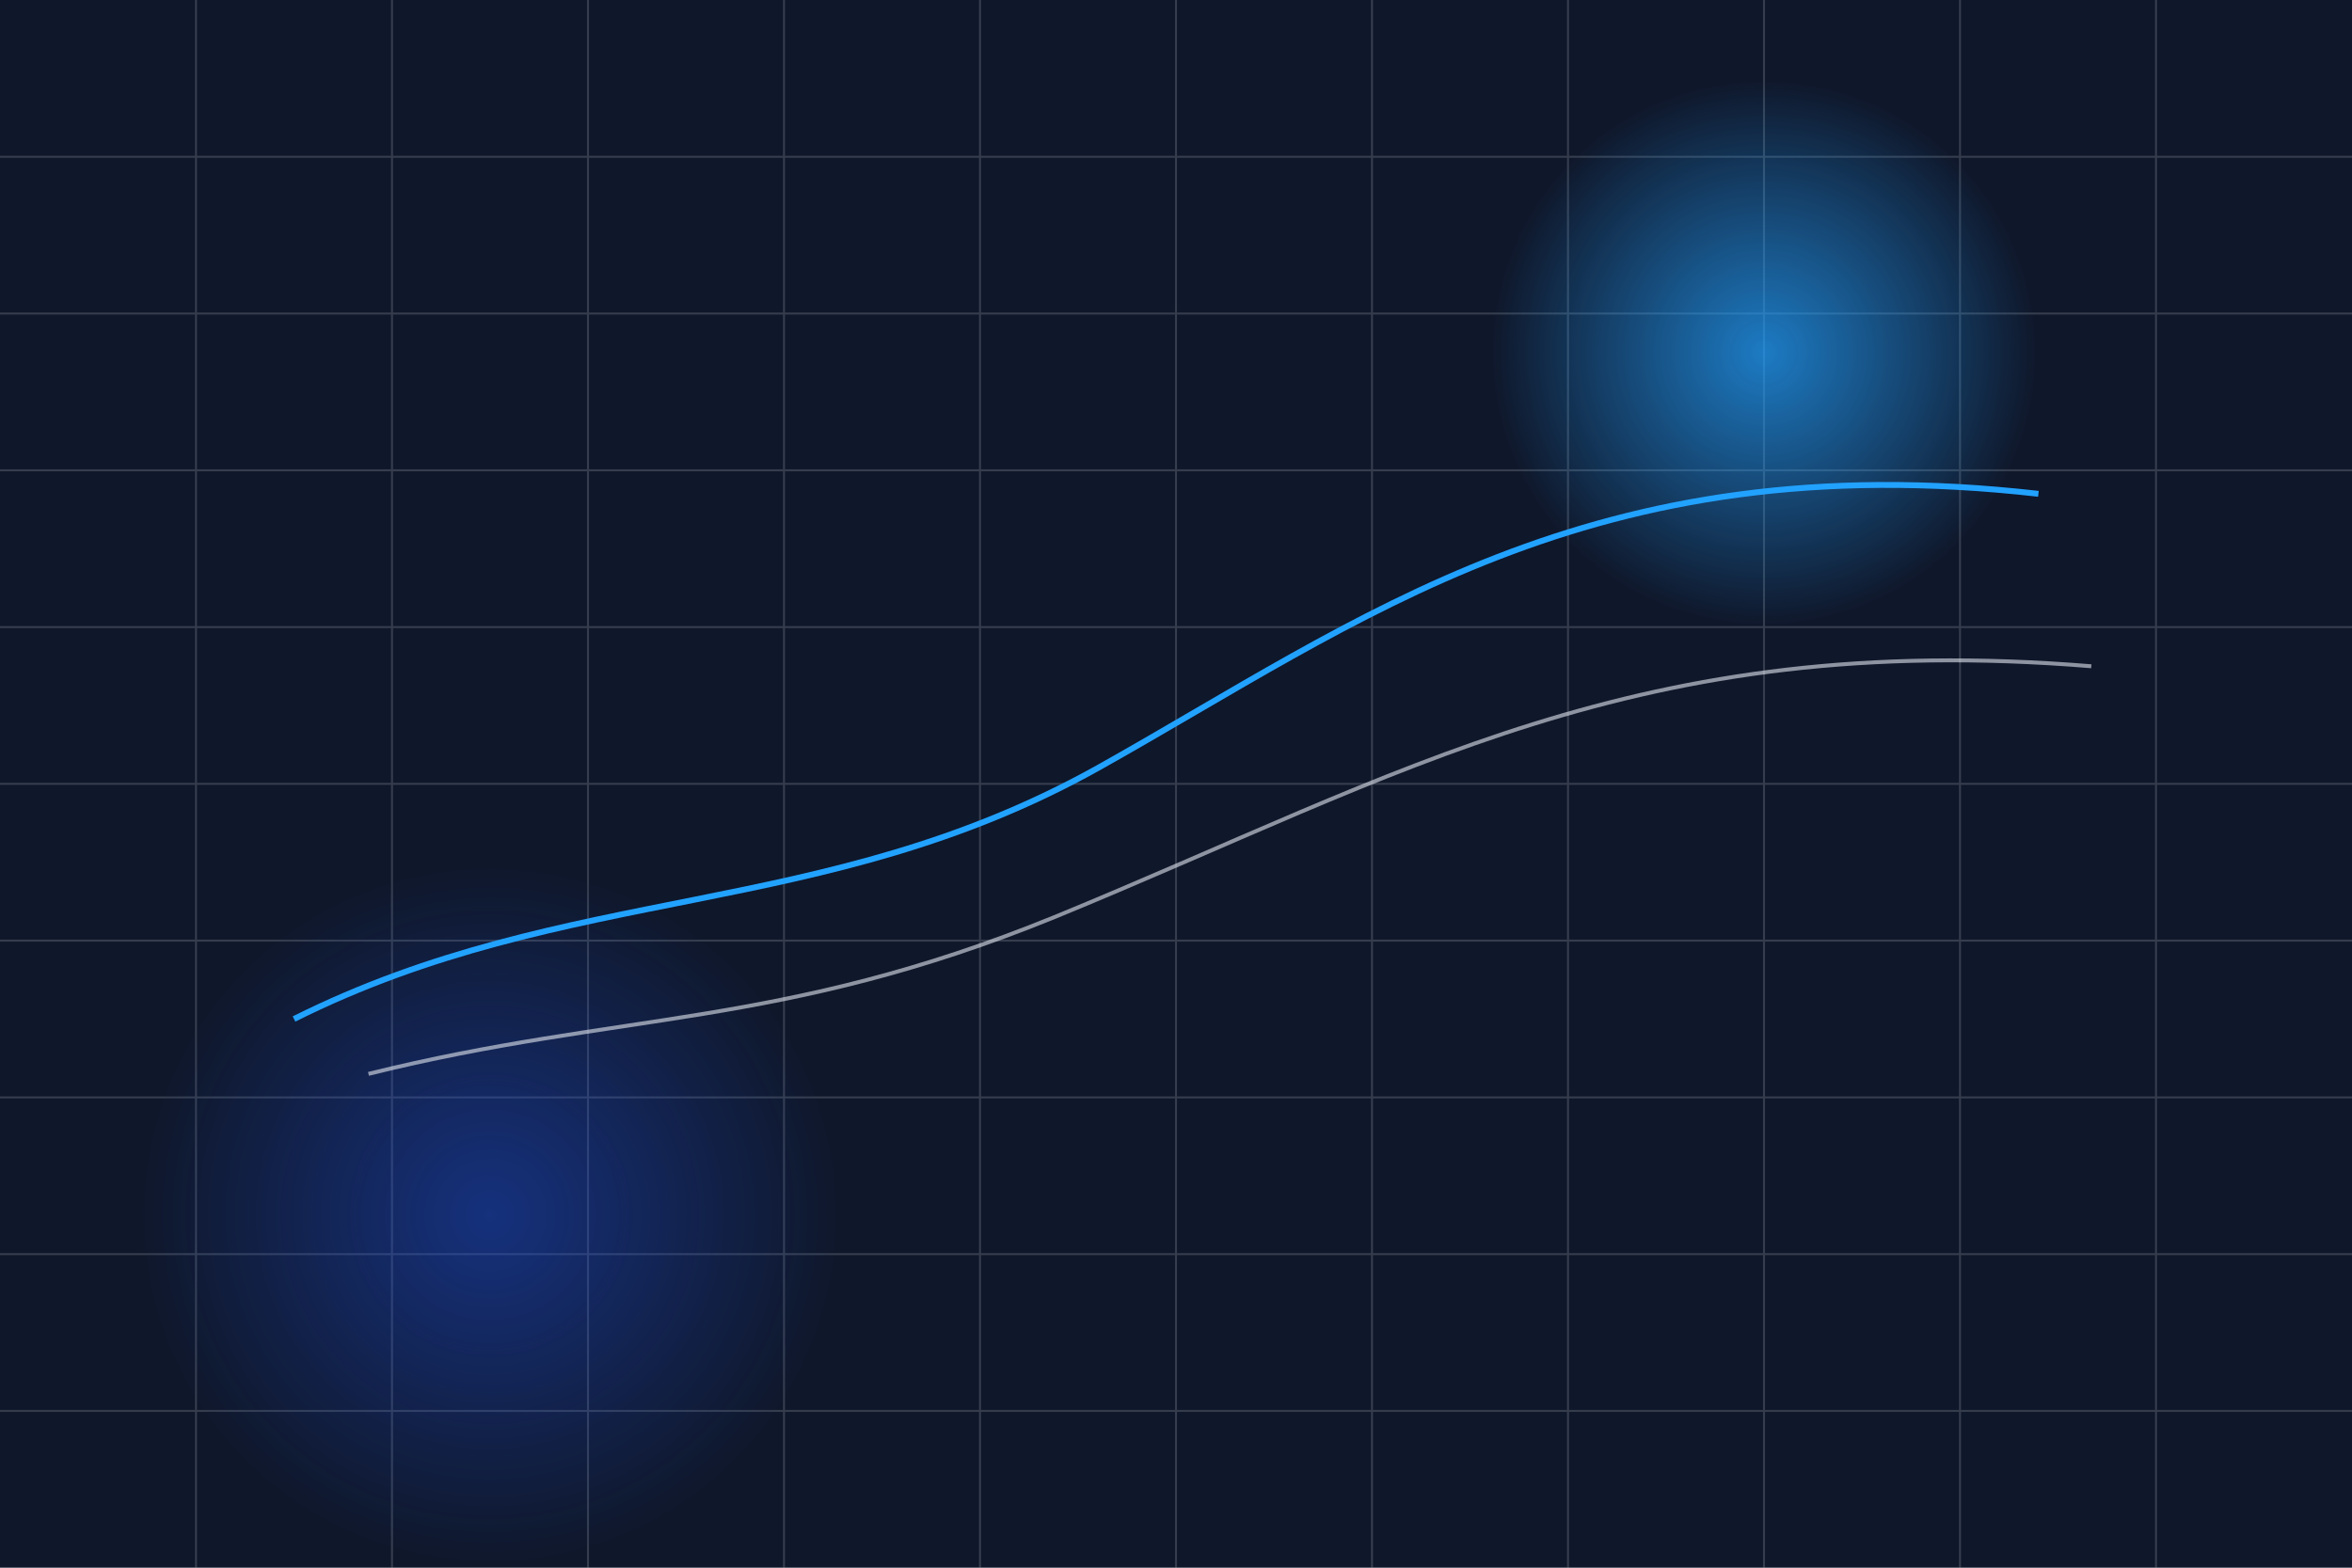
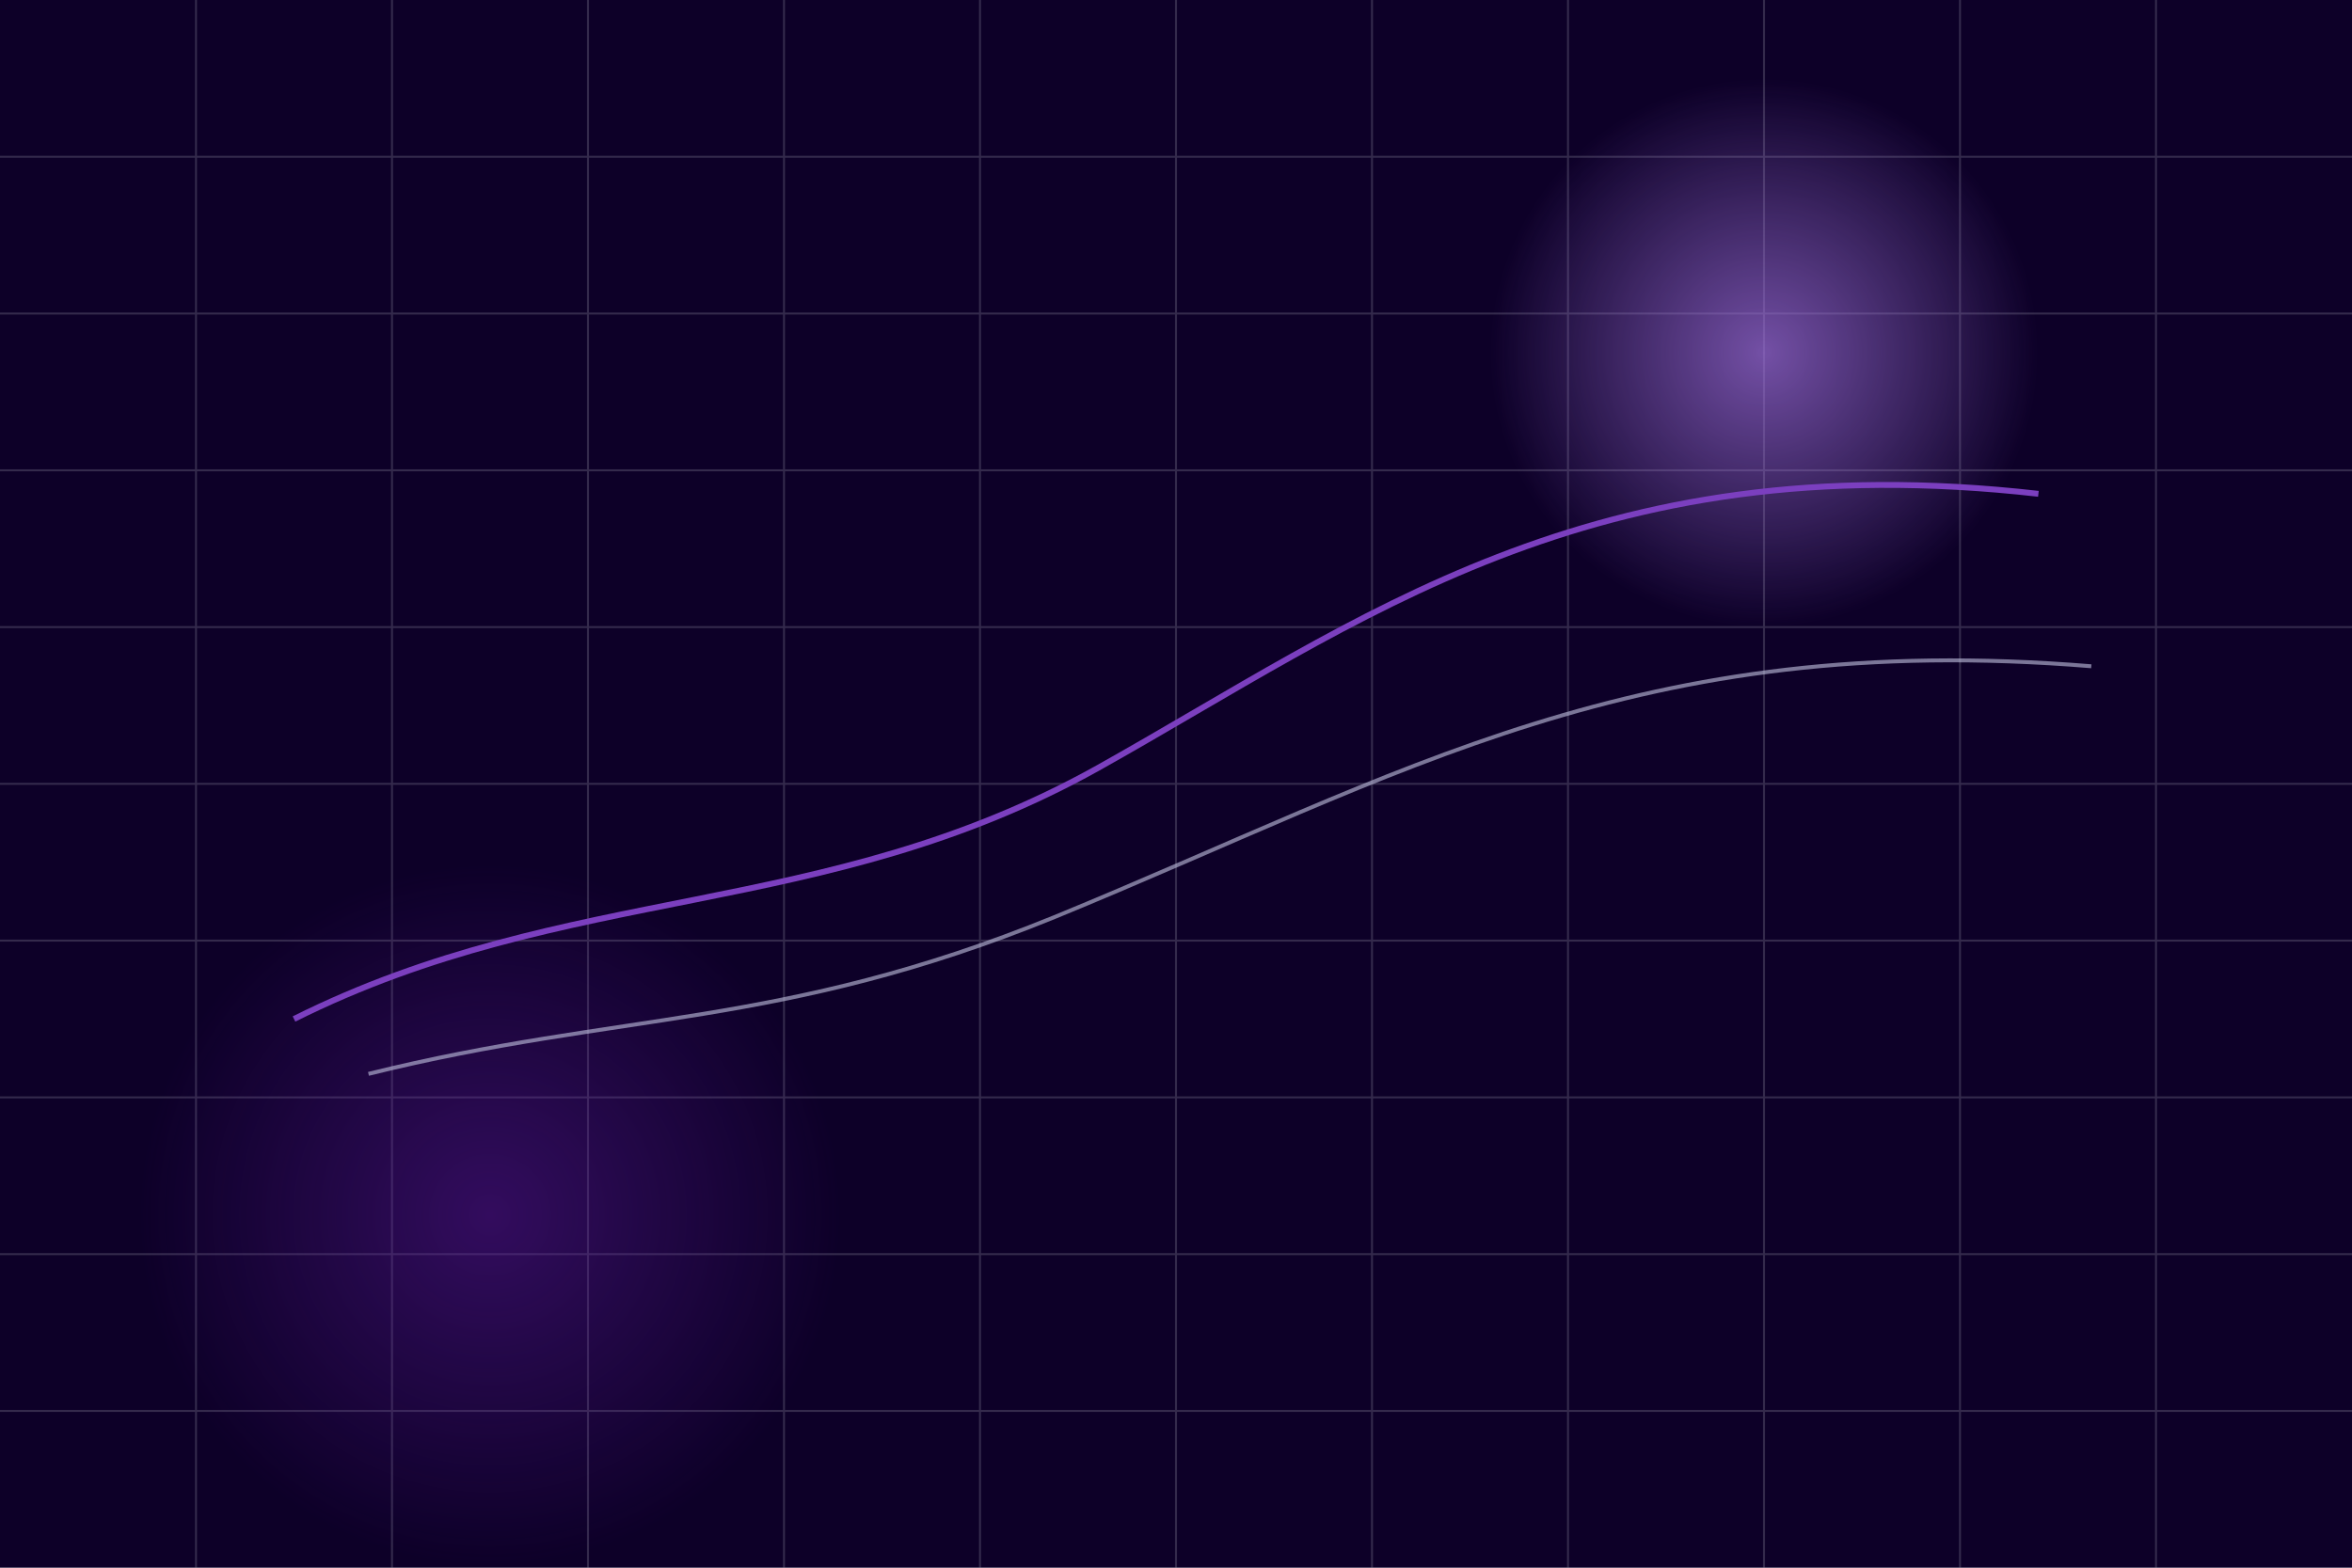
<svg xmlns="http://www.w3.org/2000/svg" width="1200" height="800" viewBox="0 0 1200 800" fill="none">
-   <rect width="1200" height="800" fill="#0F172A" />
+   <rect width="1200" height="800" fill="#0D0028" />
  <g opacity="0.18">
    <path d="M0 80H1200" stroke="#E2E8F0" />
    <path d="M0 160H1200" stroke="#E2E8F0" />
    <path d="M0 240H1200" stroke="#E2E8F0" />
    <path d="M0 320H1200" stroke="#E2E8F0" />
    <path d="M0 400H1200" stroke="#E2E8F0" />
    <path d="M0 480H1200" stroke="#E2E8F0" />
    <path d="M0 560H1200" stroke="#E2E8F0" />
    <path d="M0 640H1200" stroke="#E2E8F0" />
    <path d="M0 720H1200" stroke="#E2E8F0" />
    <path d="M100 0V800" stroke="#E2E8F0" />
    <path d="M200 0V800" stroke="#E2E8F0" />
    <path d="M300 0V800" stroke="#E2E8F0" />
    <path d="M400 0V800" stroke="#E2E8F0" />
    <path d="M500 0V800" stroke="#E2E8F0" />
    <path d="M600 0V800" stroke="#E2E8F0" />
    <path d="M700 0V800" stroke="#E2E8F0" />
    <path d="M800 0V800" stroke="#E2E8F0" />
    <path d="M900 0V800" stroke="#E2E8F0" />
    <path d="M1000 0V800" stroke="#E2E8F0" />
    <path d="M1100 0V800" stroke="#E2E8F0" />
  </g>
  <circle cx="900" cy="180" r="140" fill="url(#paint0_radial)" opacity="0.72" />
  <circle cx="250" cy="620" r="180" fill="url(#paint1_radial)" opacity="0.48" />
-   <path d="M150 520C290 450 420 470 560 392C694 317 811 226 1040 252" stroke="#22A2FF" stroke-width="3" />
-   <path d="M188 548C317 516 398 525 538 468C716 395 835 321 1067 340" stroke="#E2E8F0" stroke-opacity="0.6" stroke-width="2" />
+   <path d="M150 520C290 450 420 470 560 392C694 317 811 226 1040 252" stroke="#7B3FBF" stroke-width="3" />
+   <path d="M188 548C317 516 398 525 538 468C716 395 835 321 1067 340" stroke="#B8B8D8" stroke-opacity="0.64" stroke-width="2" />
  <defs>
    <radialGradient id="paint0_radial" cx="0" cy="0" r="1" gradientUnits="userSpaceOnUse" gradientTransform="translate(900 180) rotate(90) scale(140)">
-       <stop stop-color="#22A2FF" />
-       <stop offset="1" stop-color="#22A2FF" stop-opacity="0" />
+       <stop stop-color="#9B6FD6" />
+       <stop offset="1" stop-color="#9B6FD6" stop-opacity="0" />
    </radialGradient>
    <radialGradient id="paint1_radial" cx="0" cy="0" r="1" gradientUnits="userSpaceOnUse" gradientTransform="translate(250 620) rotate(90) scale(180)">
-       <stop stop-color="#1D4ED8" />
-       <stop offset="1" stop-color="#1D4ED8" stop-opacity="0" />
+       <stop stop-color="#5C1A99" />
+       <stop offset="1" stop-color="#5C1A99" stop-opacity="0" />
    </radialGradient>
  </defs>
</svg>
